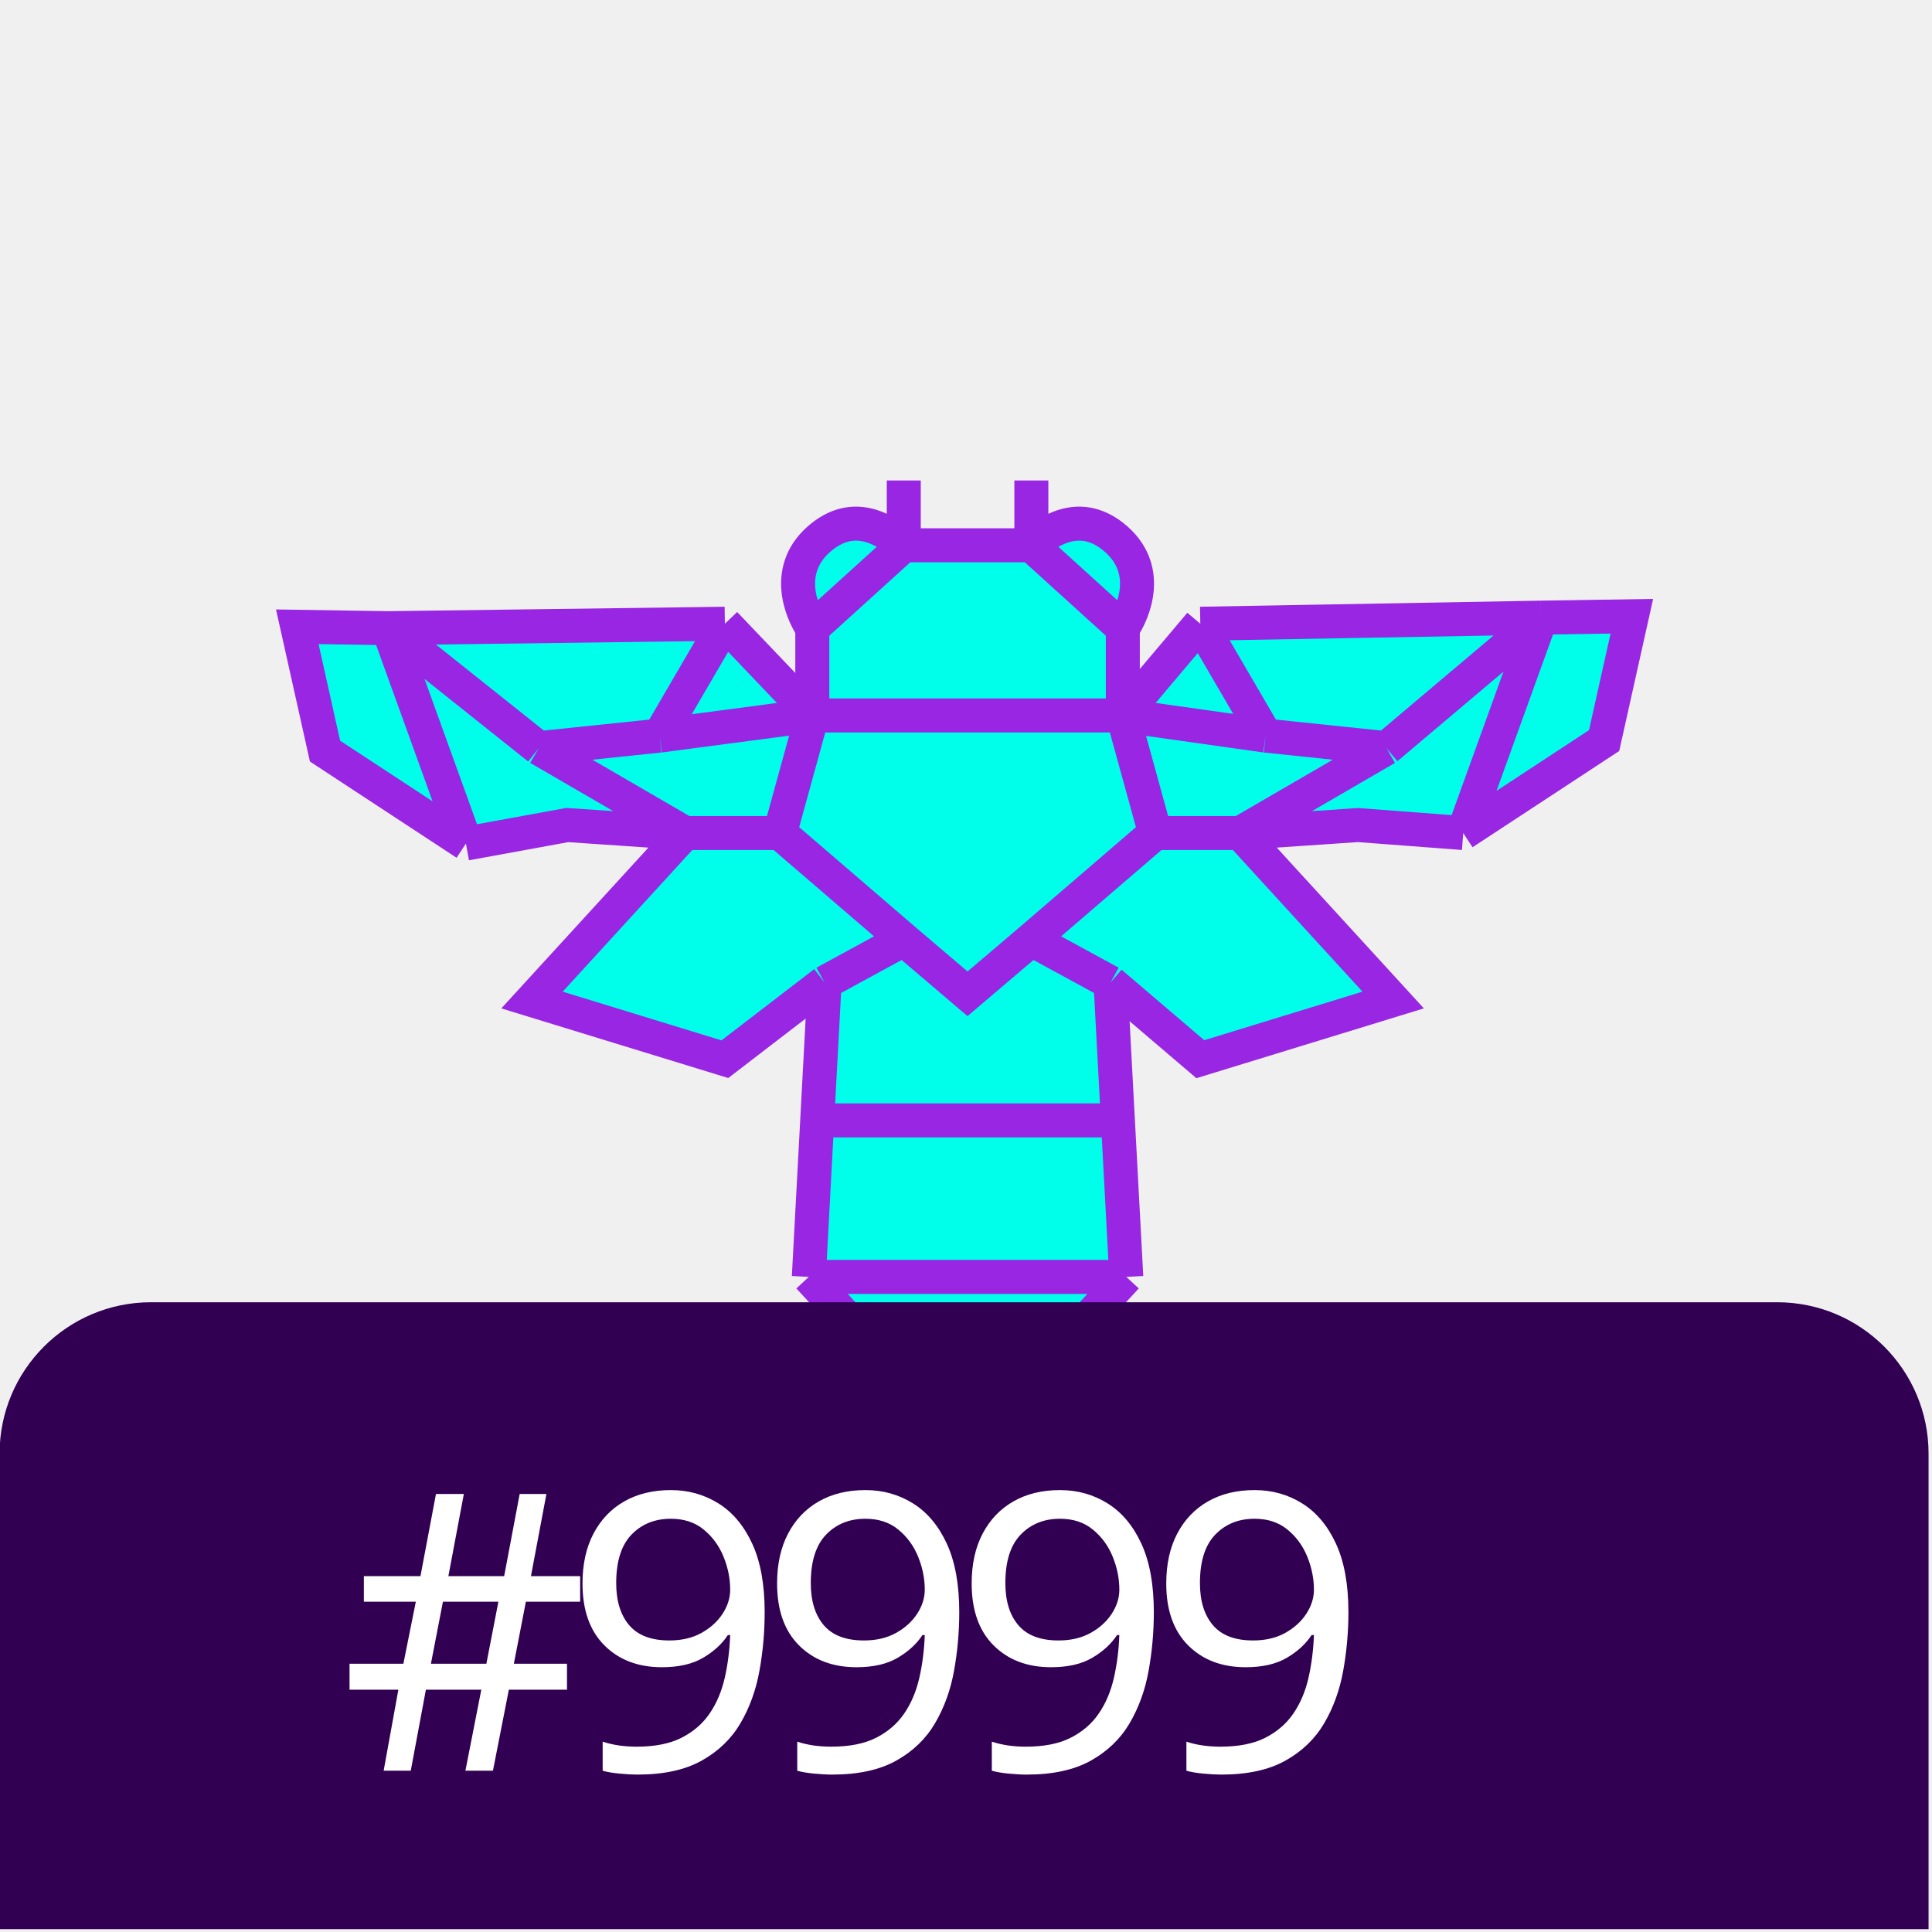
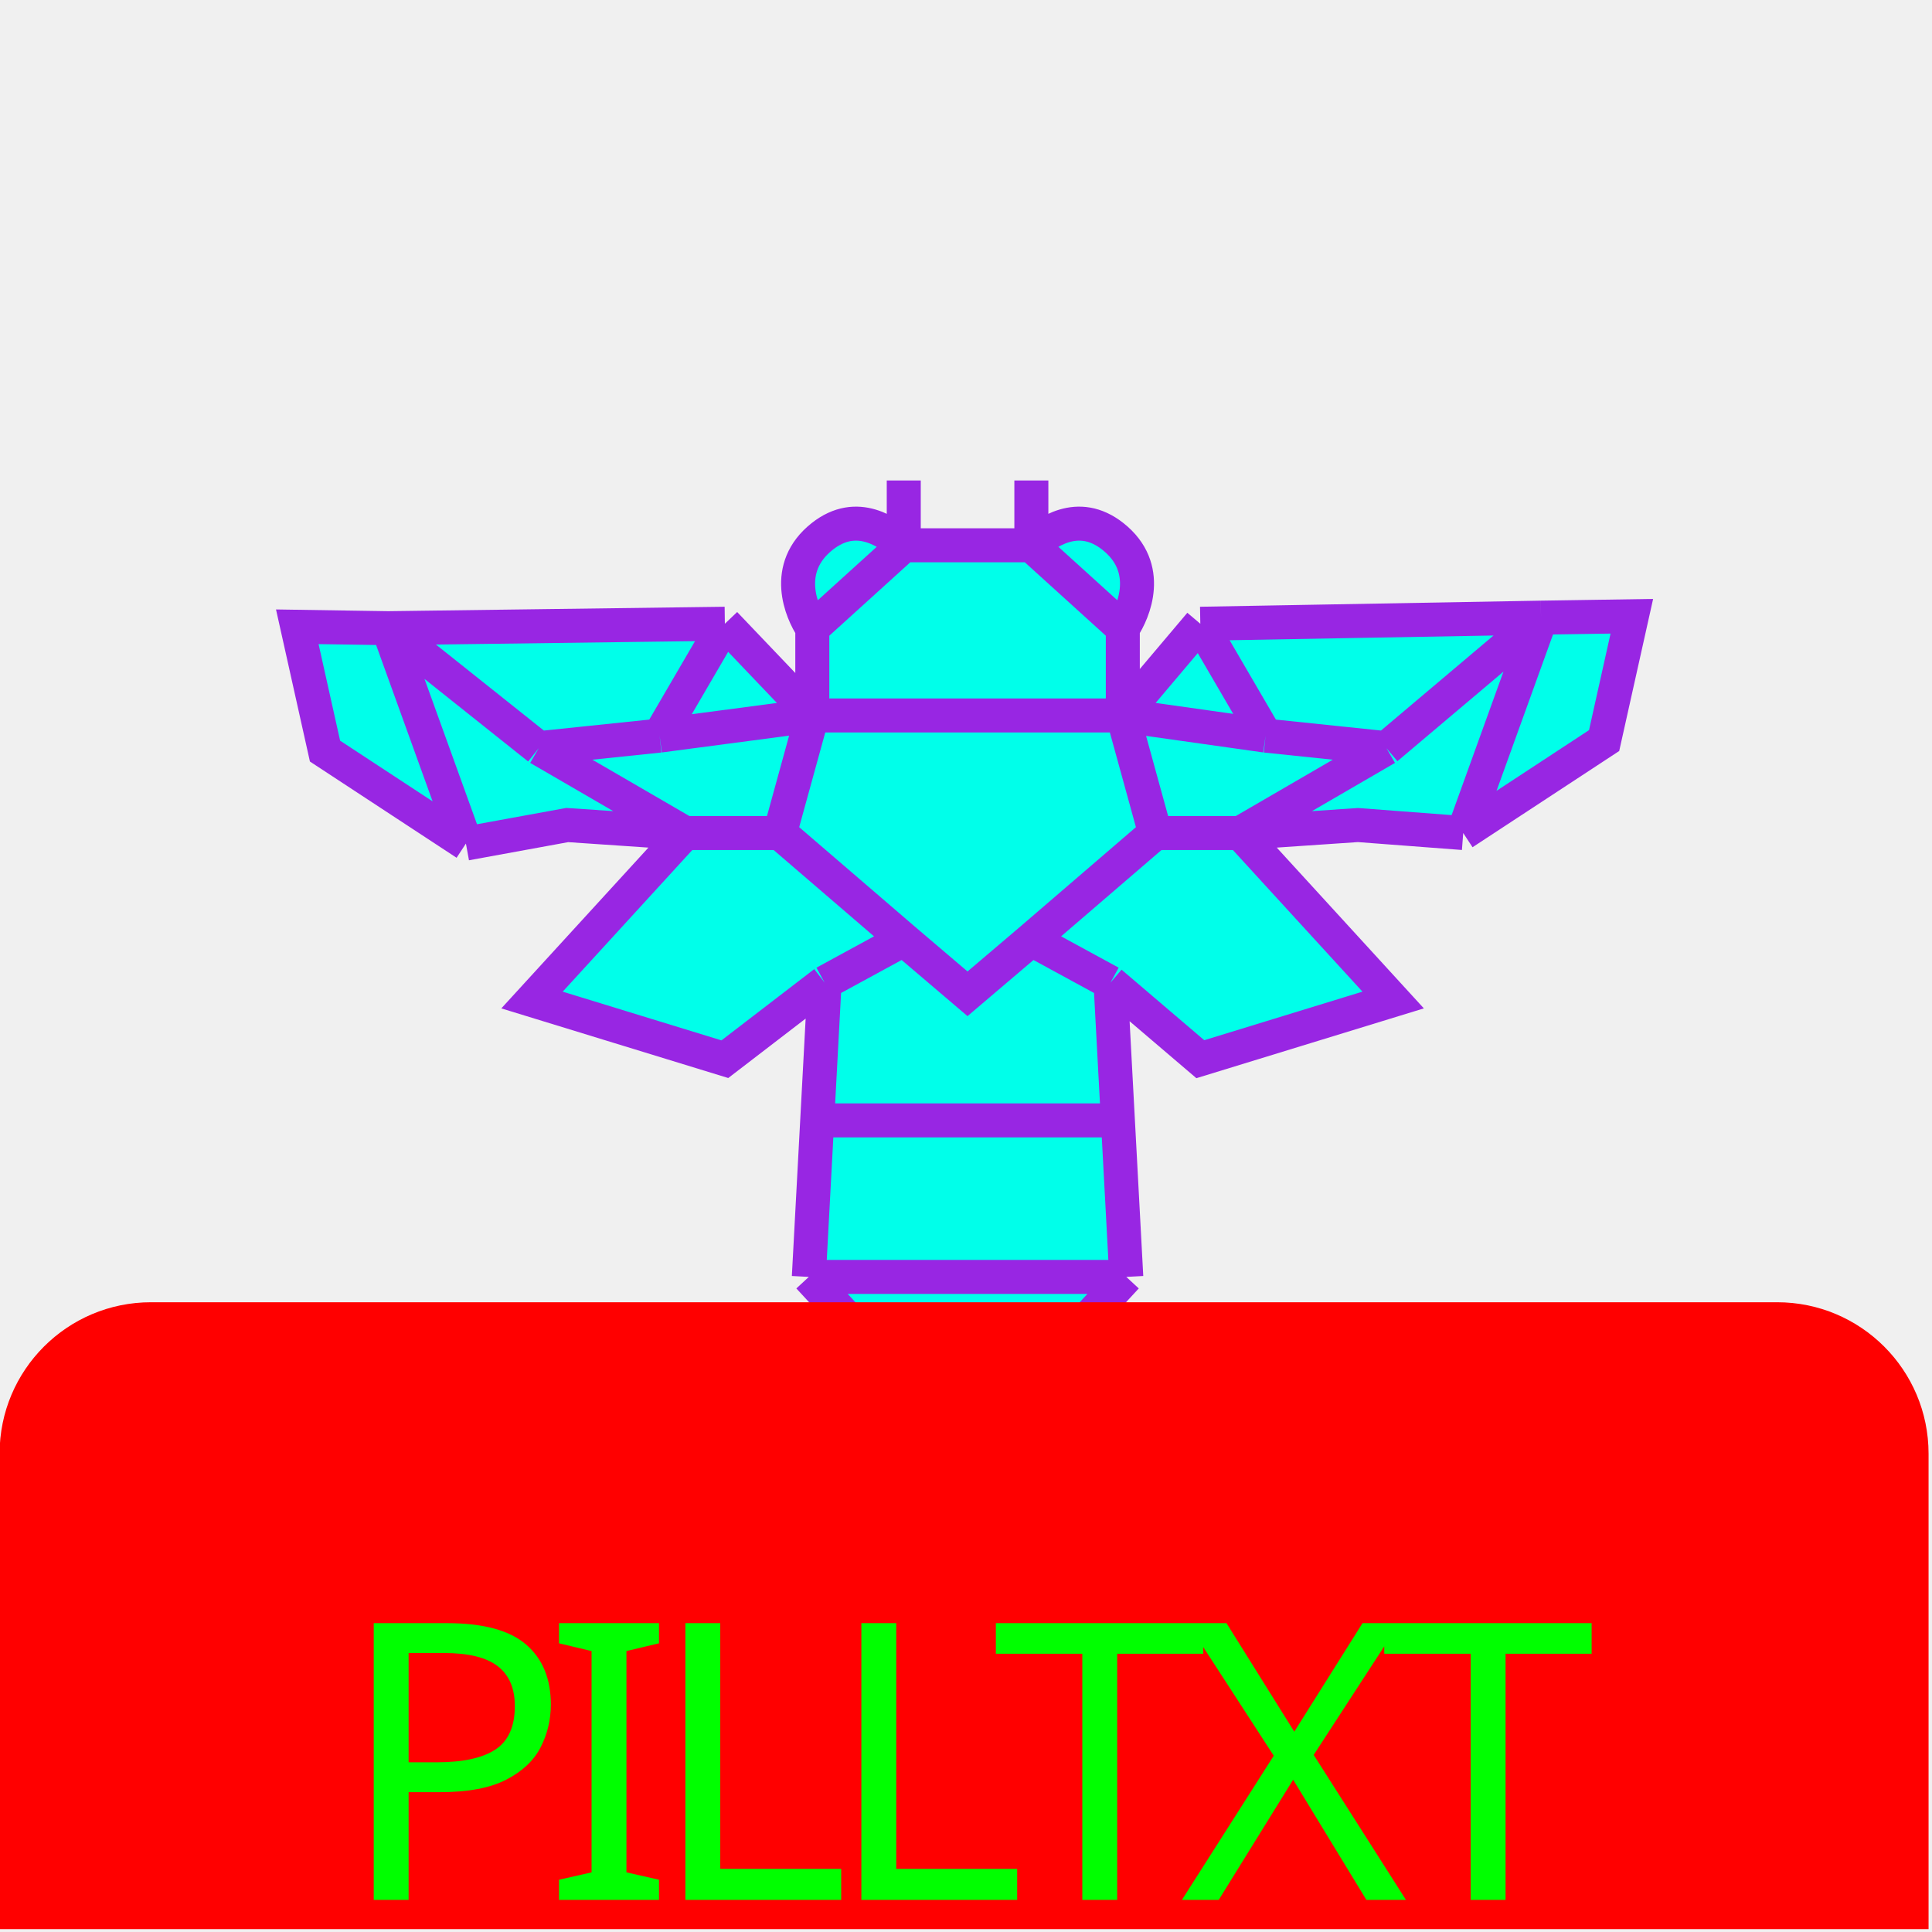
<svg xmlns="http://www.w3.org/2000/svg" width="638" height="638" viewBox="0 0 638 638" fill="none">
  <g clip-path="url(#clip0_635_1924)">
    <path d="M239.37 205.979L268.246 236.26V207.443C264.662 202.094 258.366 187.55 271.508 177.15C283.136 167.948 293.618 176.036 298.445 180.066L268.246 207.443V236.26L257.558 275.09L298.445 310.247L272.307 324.481L239.37 349.778L175.686 330.235L226.14 275.09L187.316 272.452L153.859 278.567L107.329 248.032L98.174 206.98L128.163 207.443L239.37 205.979Z" fill="#00FFEA" />
    <path d="M396.378 205.979L370.784 236.26V207.443C374.368 202.094 380.664 187.55 367.521 177.15C355.894 167.948 345.411 176.036 340.584 180.066L370.784 207.443V236.26L381.471 275.09L340.584 310.247L366.722 324.481L396.378 349.778L460.062 330.235L409.608 275.09L448.432 272.452L483.194 275.09L529.724 244.556L538.878 203.504L508.89 203.967L396.378 205.979Z" fill="#00FFEA" />
    <path d="M269.868 369.989L267.099 421.668H371.931L369.161 369.989H269.868Z" fill="#00FFEA" />
    <path d="M319.503 328.178L298.445 310.247L272.307 324.481L269.868 369.989H369.161L366.722 324.481L340.584 310.247L319.503 328.178Z" fill="#00FFEA" />
    <path d="M267.099 421.668L319.515 478.389L371.931 421.668H267.099Z" fill="#00FFEA" />
    <path d="M268.246 236.26L257.558 275.09L298.445 310.247L319.503 328.178L340.584 310.247L381.471 275.09L370.784 236.26H268.246Z" fill="#00FFEA" />
    <path d="M268.246 207.443V236.26H370.784V207.443L340.584 180.066H298.445L268.246 207.443Z" fill="#00FFEA" />
    <path d="M239.37 205.979L268.246 236.26M239.37 205.979L128.163 207.443M239.37 205.979L217.823 242.918M268.246 236.26L257.558 275.09M268.246 236.26L217.823 242.918M268.246 236.26V207.443M268.246 236.26H370.784M257.558 275.09H226.14M257.558 275.09L298.445 310.247M226.14 275.09L187.316 272.452L153.859 278.567M226.14 275.09L177.903 247.075M226.14 275.09L175.686 330.235L239.37 349.778L272.307 324.481M153.859 278.567L107.329 248.032L98.174 206.98L128.163 207.443M153.859 278.567L128.163 207.443M128.163 207.443L177.903 247.075M177.903 247.075L217.823 242.918M298.445 310.247L319.503 328.178L340.584 310.247M298.445 310.247L272.307 324.481M272.307 324.481L269.868 369.989M267.099 421.668L319.515 478.39L371.931 421.668M267.099 421.668L269.868 369.989M267.099 421.668H371.931M268.246 207.443L298.445 180.066M268.246 207.443C264.662 202.094 258.366 187.55 271.508 177.15C283.136 167.948 293.618 176.036 298.445 180.066M298.445 180.066V158.662M298.445 180.066H340.584M269.868 369.989H369.161M396.378 205.979L370.784 236.26M396.378 205.979L508.89 203.967M396.378 205.979L417.925 242.918M370.784 236.26L381.471 275.09M370.784 236.26L417.925 242.918M370.784 236.26V207.443M381.471 275.09H409.608M381.471 275.09L340.584 310.247M409.608 275.09L448.432 272.452L483.194 275.09M409.608 275.09L457.845 247.075M409.608 275.09L460.062 330.235L396.378 349.778L366.722 324.481M483.194 275.09L529.724 244.556L538.878 203.504L508.89 203.967M483.194 275.09L508.89 203.967M508.89 203.967L457.845 247.075M457.845 247.075L417.925 242.918M340.584 310.247L366.722 324.481M366.722 324.481L369.161 369.989M371.931 421.668L369.161 369.989M370.784 207.443L340.584 180.066M370.784 207.443C374.368 202.094 380.664 187.55 367.521 177.15C355.894 167.948 345.411 176.036 340.584 180.066M340.584 180.066V158.662" stroke="#9826E3" stroke-width="11.228" />
-     <path d="M-0.136 480.039C-0.136 452.425 22.249 430.039 49.864 430.039H586.864C614.478 430.039 636.864 452.425 636.864 480.039V637.039H-0.136V480.039Z" fill="#310053" />
-     <text fill="white" style="white-space: pre" xml:space="preserve" font-family="Martian Mono" font-size="128" letter-spacing="-0.07em">
-       <tspan x="112.221" y="584.739">#9999</tspan>
-     </text>
+     <path d="M-0.136 480.039C-0.136 452.425 22.249 430.039 49.864 430.039H586.864C614.478 430.039 636.864 452.425 636.864 480.039V637.039H-0.136V480.039Z" fill="#FF0000" />
+     <text x="50%" y="582.981" fill="#00FF00" font-family="Martian Mono" font-size="128" letter-spacing="-0.07em" text-anchor="middle" dominant-baseline="middle">
+ 			PILLTXT
+ 		</text>
  </g>
  <defs>
    <clipPath id="clip0_635_1924">
      <rect width="637.053" height="637.053" fill="white" />
    </clipPath>
  </defs>
</svg>
